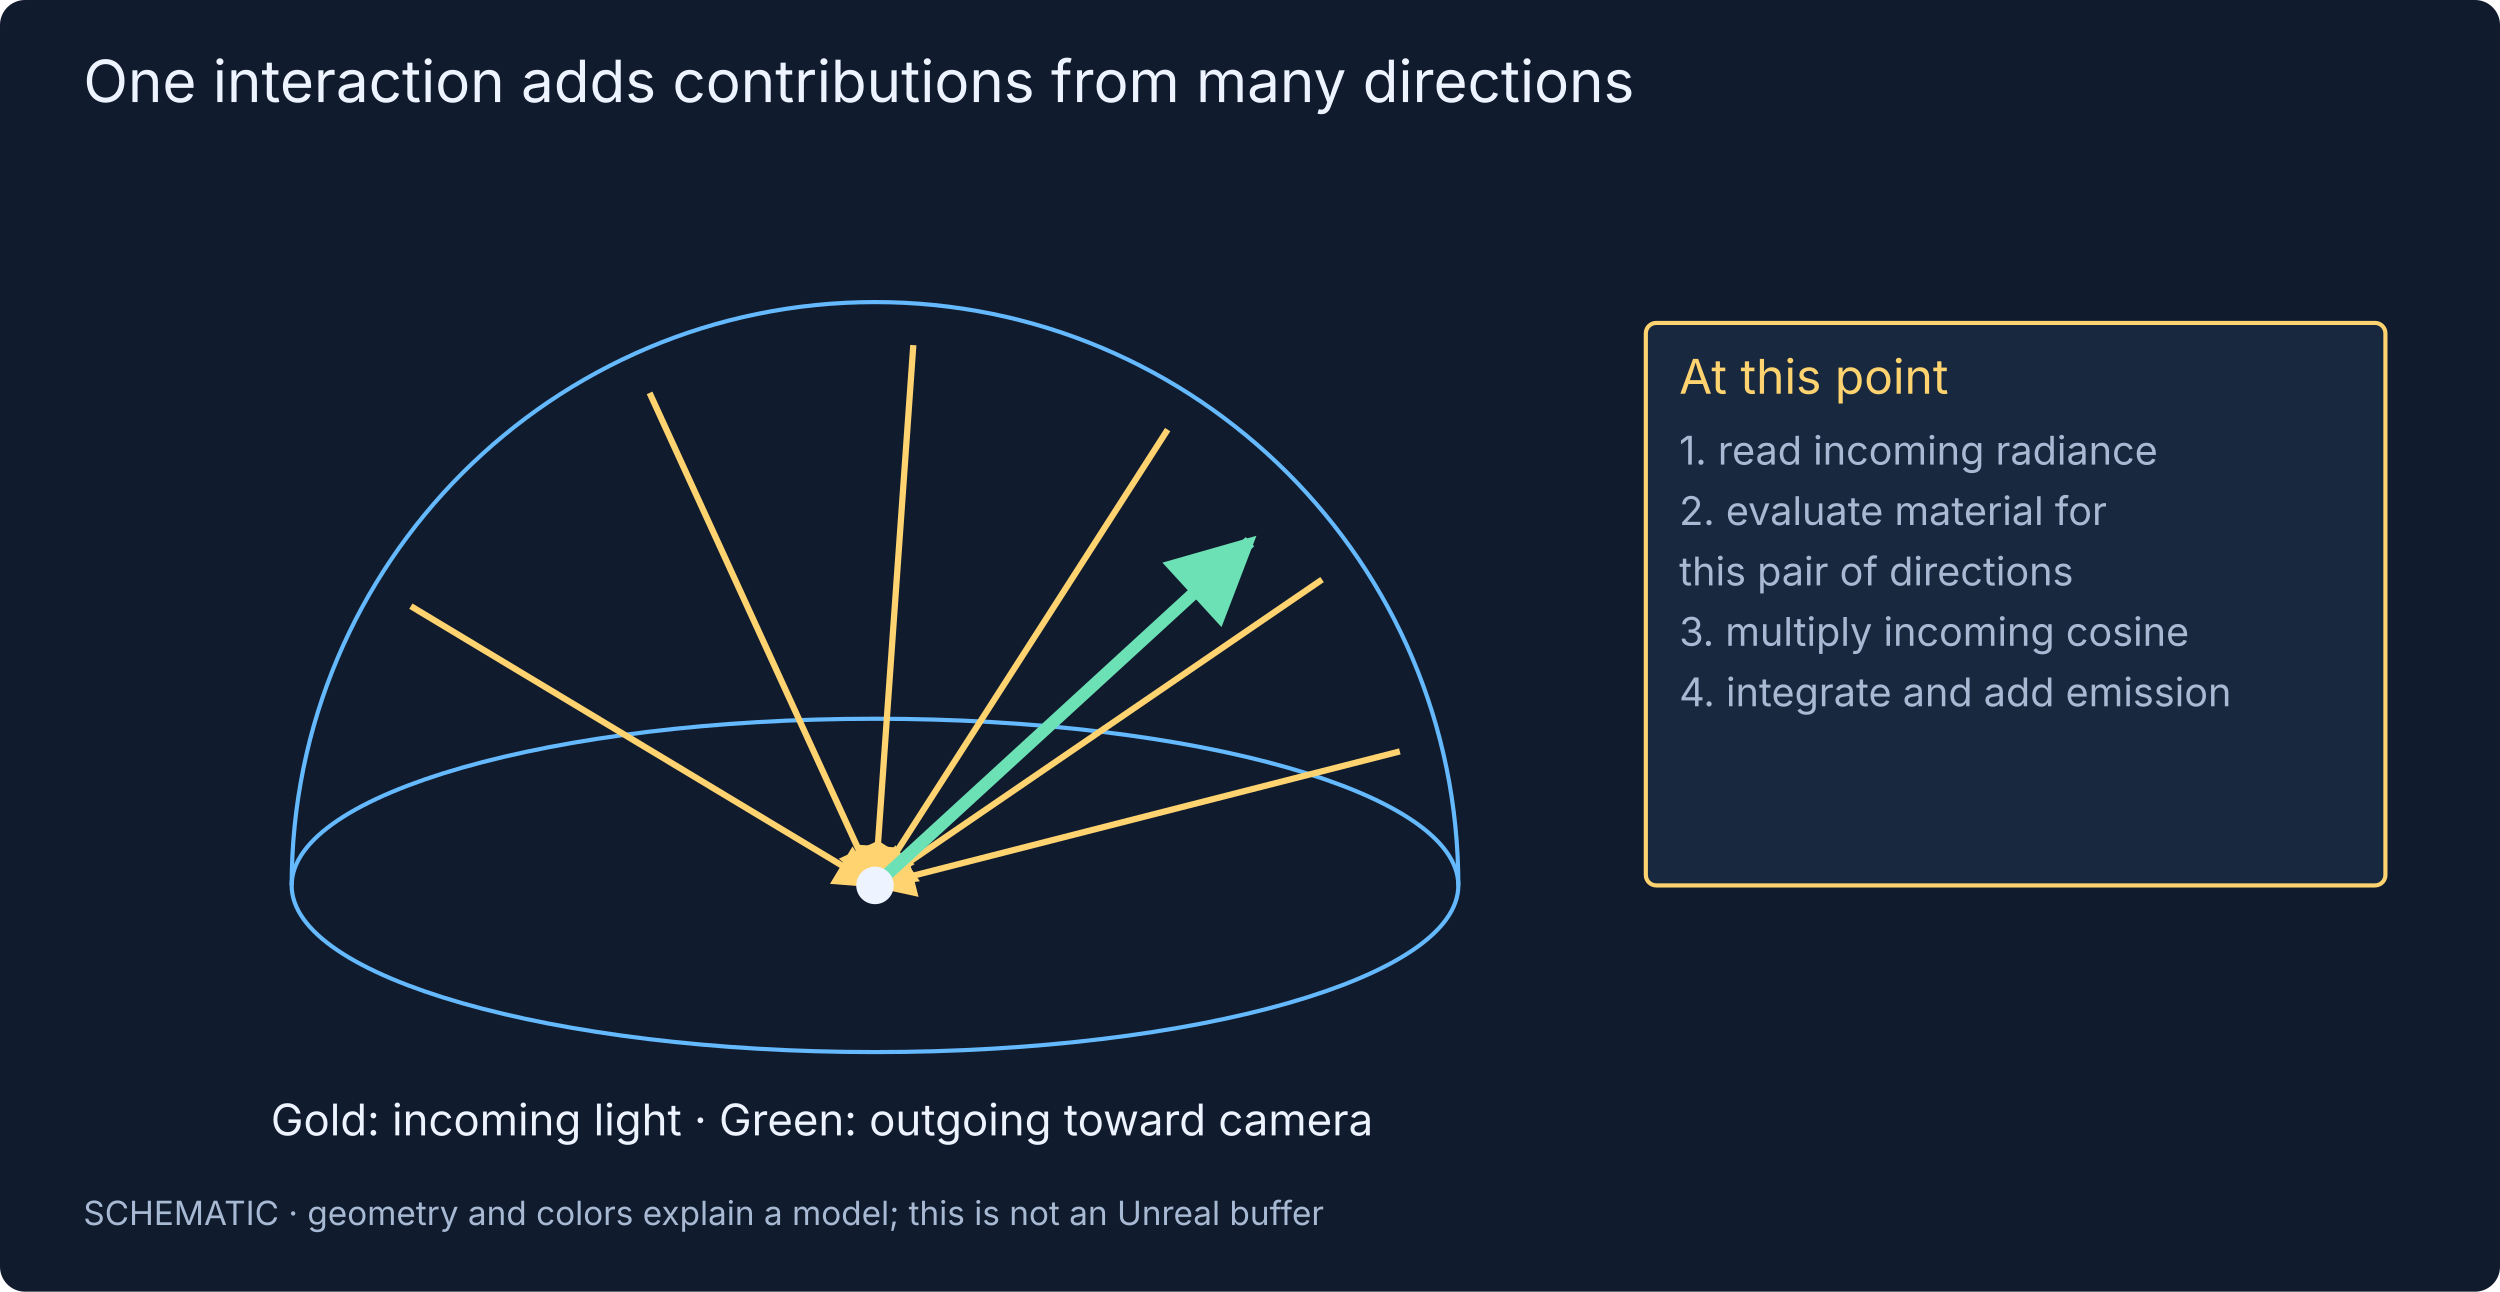
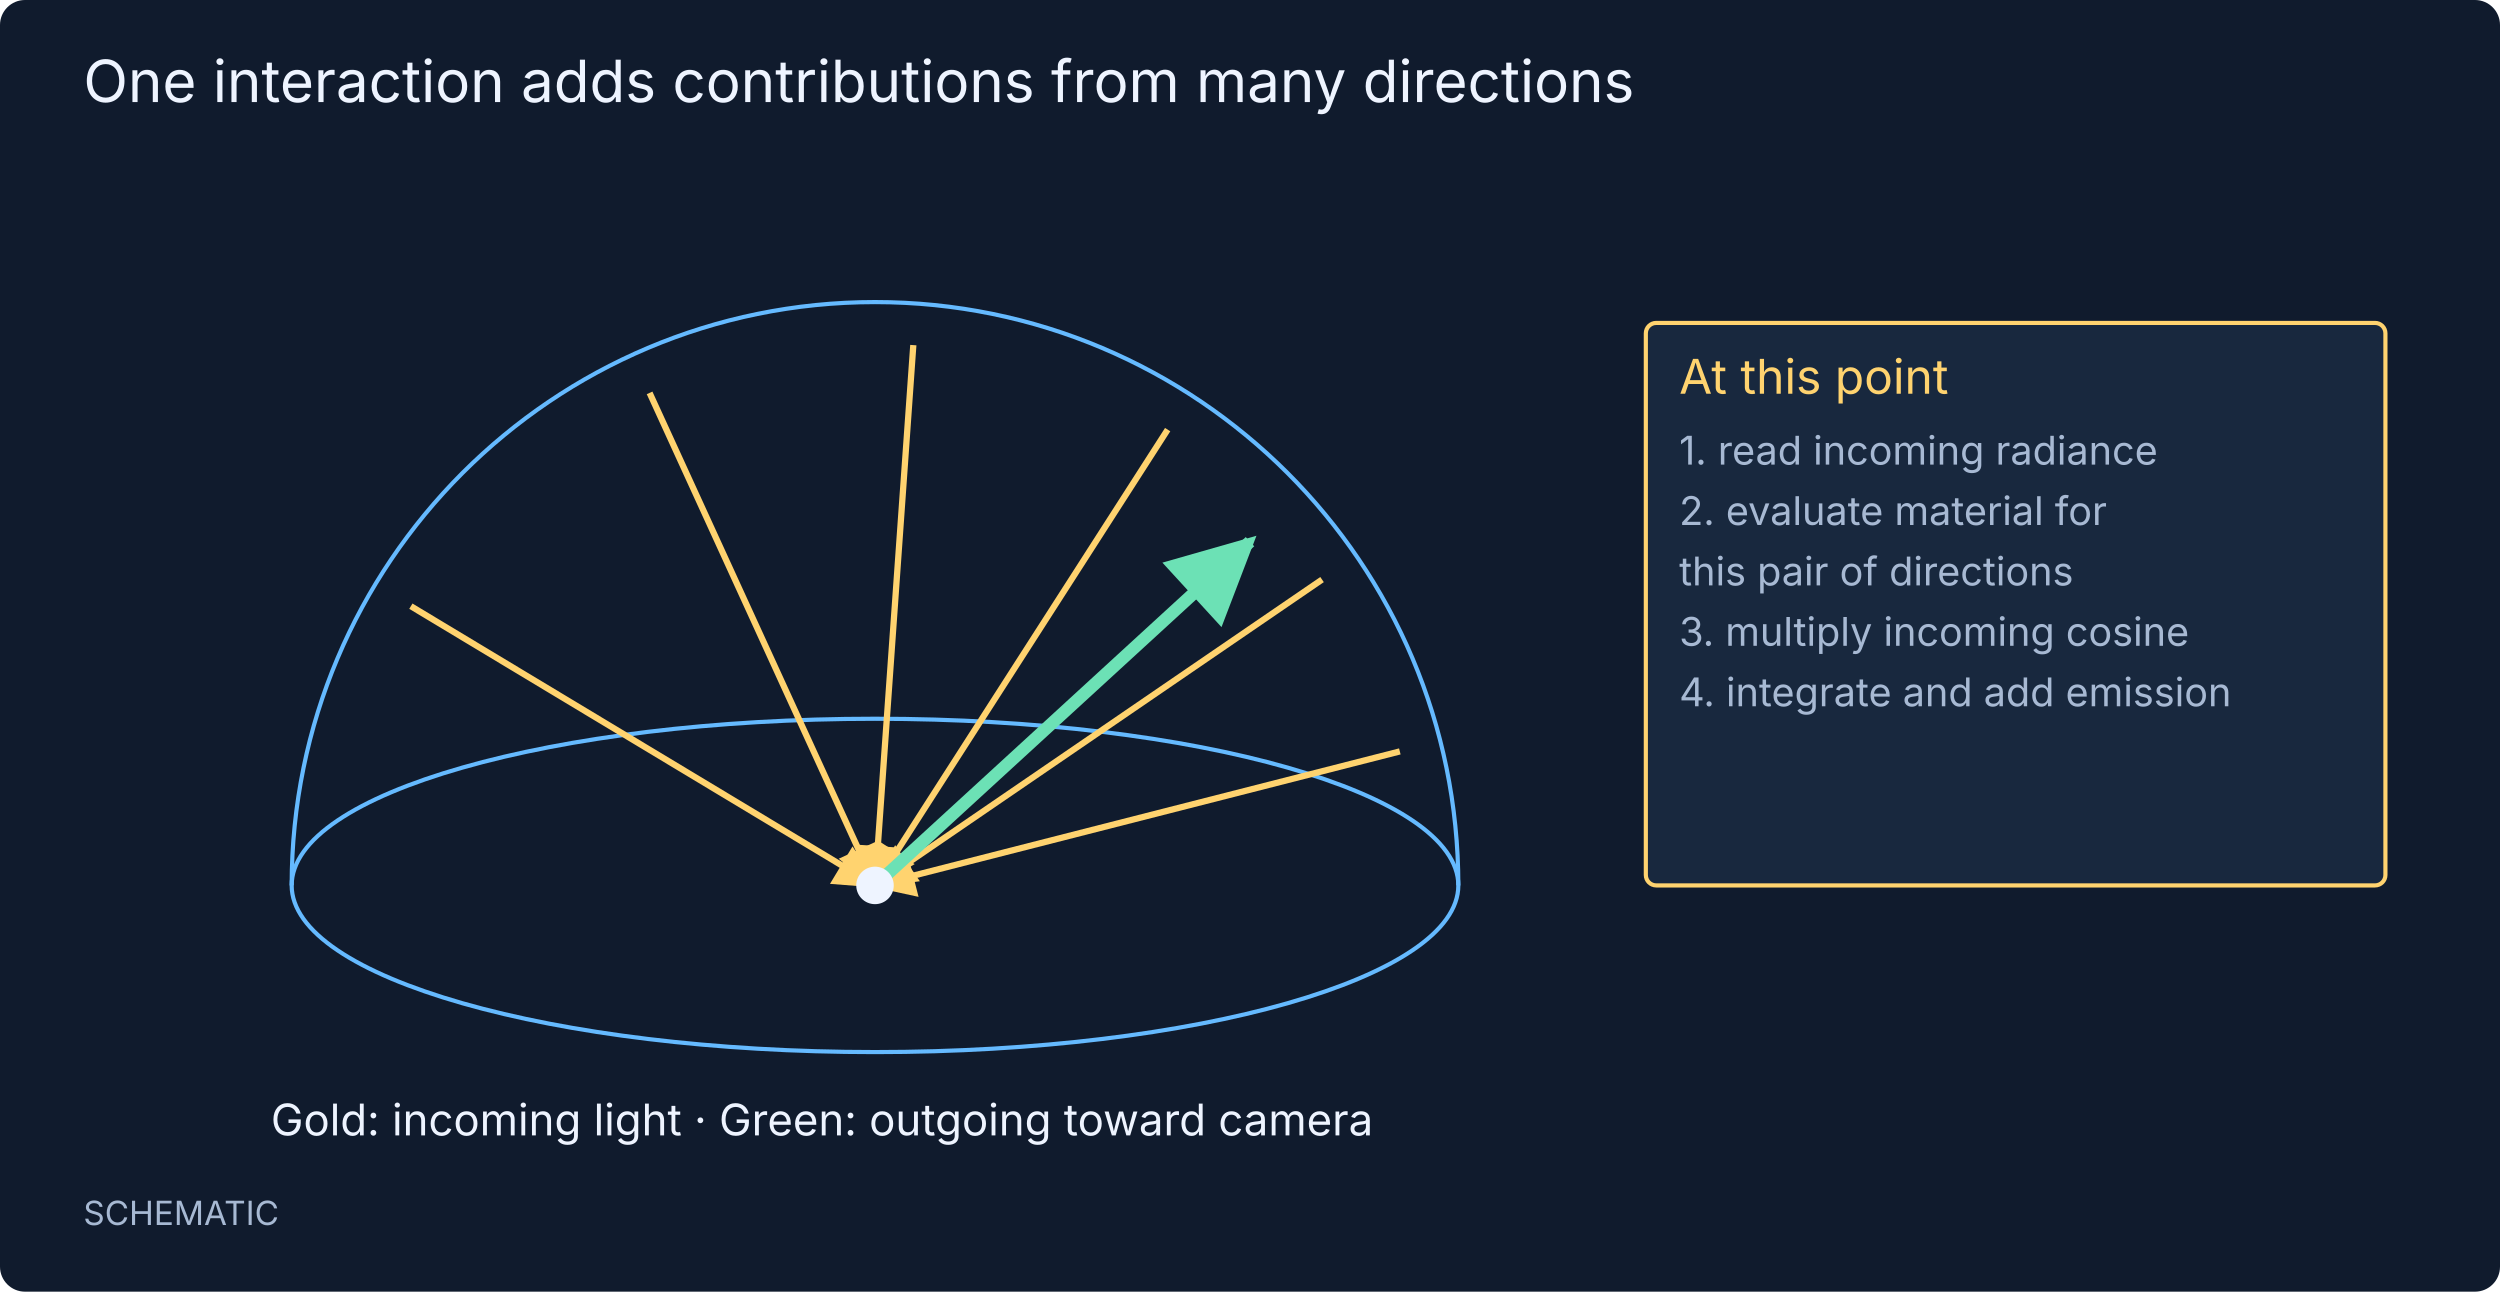
<svg xmlns="http://www.w3.org/2000/svg" viewBox="0 0 1200 620" role="img" aria-labelledby="title desc">
  <defs>
    <marker id="arrow" viewBox="0 0 10 10" refX="9" refY="5" markerWidth="7" markerHeight="7" orient="auto-start-reverse">
      <path d="M0 0 L10 5 L0 10 Z" fill="context-stroke" />
    </marker>
  </defs>
  <rect width="1200" height="620" rx="12" fill="#101b2d" />
  <g font-family="Inter, Segoe UI, Arial, sans-serif">
    <ellipse cx="420" cy="425" rx="280" ry="80" stroke="#65baff" stroke-width="2" fill="none" />
    <path d="M140 425 A280 280 0 0 1 700 425" stroke="#65baff" stroke-width="2" fill="none" />
    <path d="M671.917 360.675L420 425" stroke="#ffd36f" stroke-width="3" fill="none" marker-end="url(#arrow)" />
    <path d="M634.587 278.193L420 425" stroke="#ffd36f" stroke-width="3" fill="none" marker-end="url(#arrow)" />
    <path d="M560.479 206.218L420 425" stroke="#ffd36f" stroke-width="3" fill="none" marker-end="url(#arrow)" />
    <path d="M438.392 165.651L420 425" stroke="#ffd36f" stroke-width="3" fill="none" marker-end="url(#arrow)" />
    <path d="M311.802 188.583L420 425" stroke="#ffd36f" stroke-width="3" fill="none" marker-end="url(#arrow)" />
    <path d="M197.209 290.97L420 425" stroke="#ffd36f" stroke-width="3" fill="none" marker-end="url(#arrow)" />
    <path d="M420 425L600 260" stroke="#6ce1b5" stroke-width="6" fill="none" marker-end="url(#arrow)" />
    <circle cx="420" cy="425" r="8" stroke="#eef4ff" stroke-width="2" fill="#eef4ff" />
    <rect x="790" y="155" width="355" height="270" rx="5" stroke="#ffd36f" stroke-width="2" fill="#18283e" />
    <text x="40" y="49" font-size="28" fill="#eef4ff" text-anchor="start">One interaction adds contributions from many directions</text>
-     <text x="40" y="588" font-size="16" fill="#a7b9d3" text-anchor="start">SCHEMATIC · geometry and colors explain a model; this is not an Unreal buffer</text>
+     <text x="40" y="588" font-size="16" fill="#a7b9d3" text-anchor="start">SCHEMATIC</text>
    <text x="130" y="545" font-size="21" fill="#eef4ff" text-anchor="start">Gold: incoming light · Green: outgoing toward camera</text>
    <text x="806" y="189" font-size="23" fill="#ffd36f" text-anchor="start">At this point</text>
    <text x="806" y="223" font-size="19" fill="#a7b9d3" text-anchor="start">1. read incoming radiance</text>
    <text x="806" y="252" font-size="19" fill="#a7b9d3" text-anchor="start">2. evaluate material for</text>
    <text x="806" y="281" font-size="19" fill="#a7b9d3" text-anchor="start">    this pair of directions</text>
    <text x="806" y="310" font-size="19" fill="#a7b9d3" text-anchor="start">3. multiply incoming cosine</text>
    <text x="806" y="339" font-size="19" fill="#a7b9d3" text-anchor="start">4. integrate and add emission</text>
  </g>
</svg>
